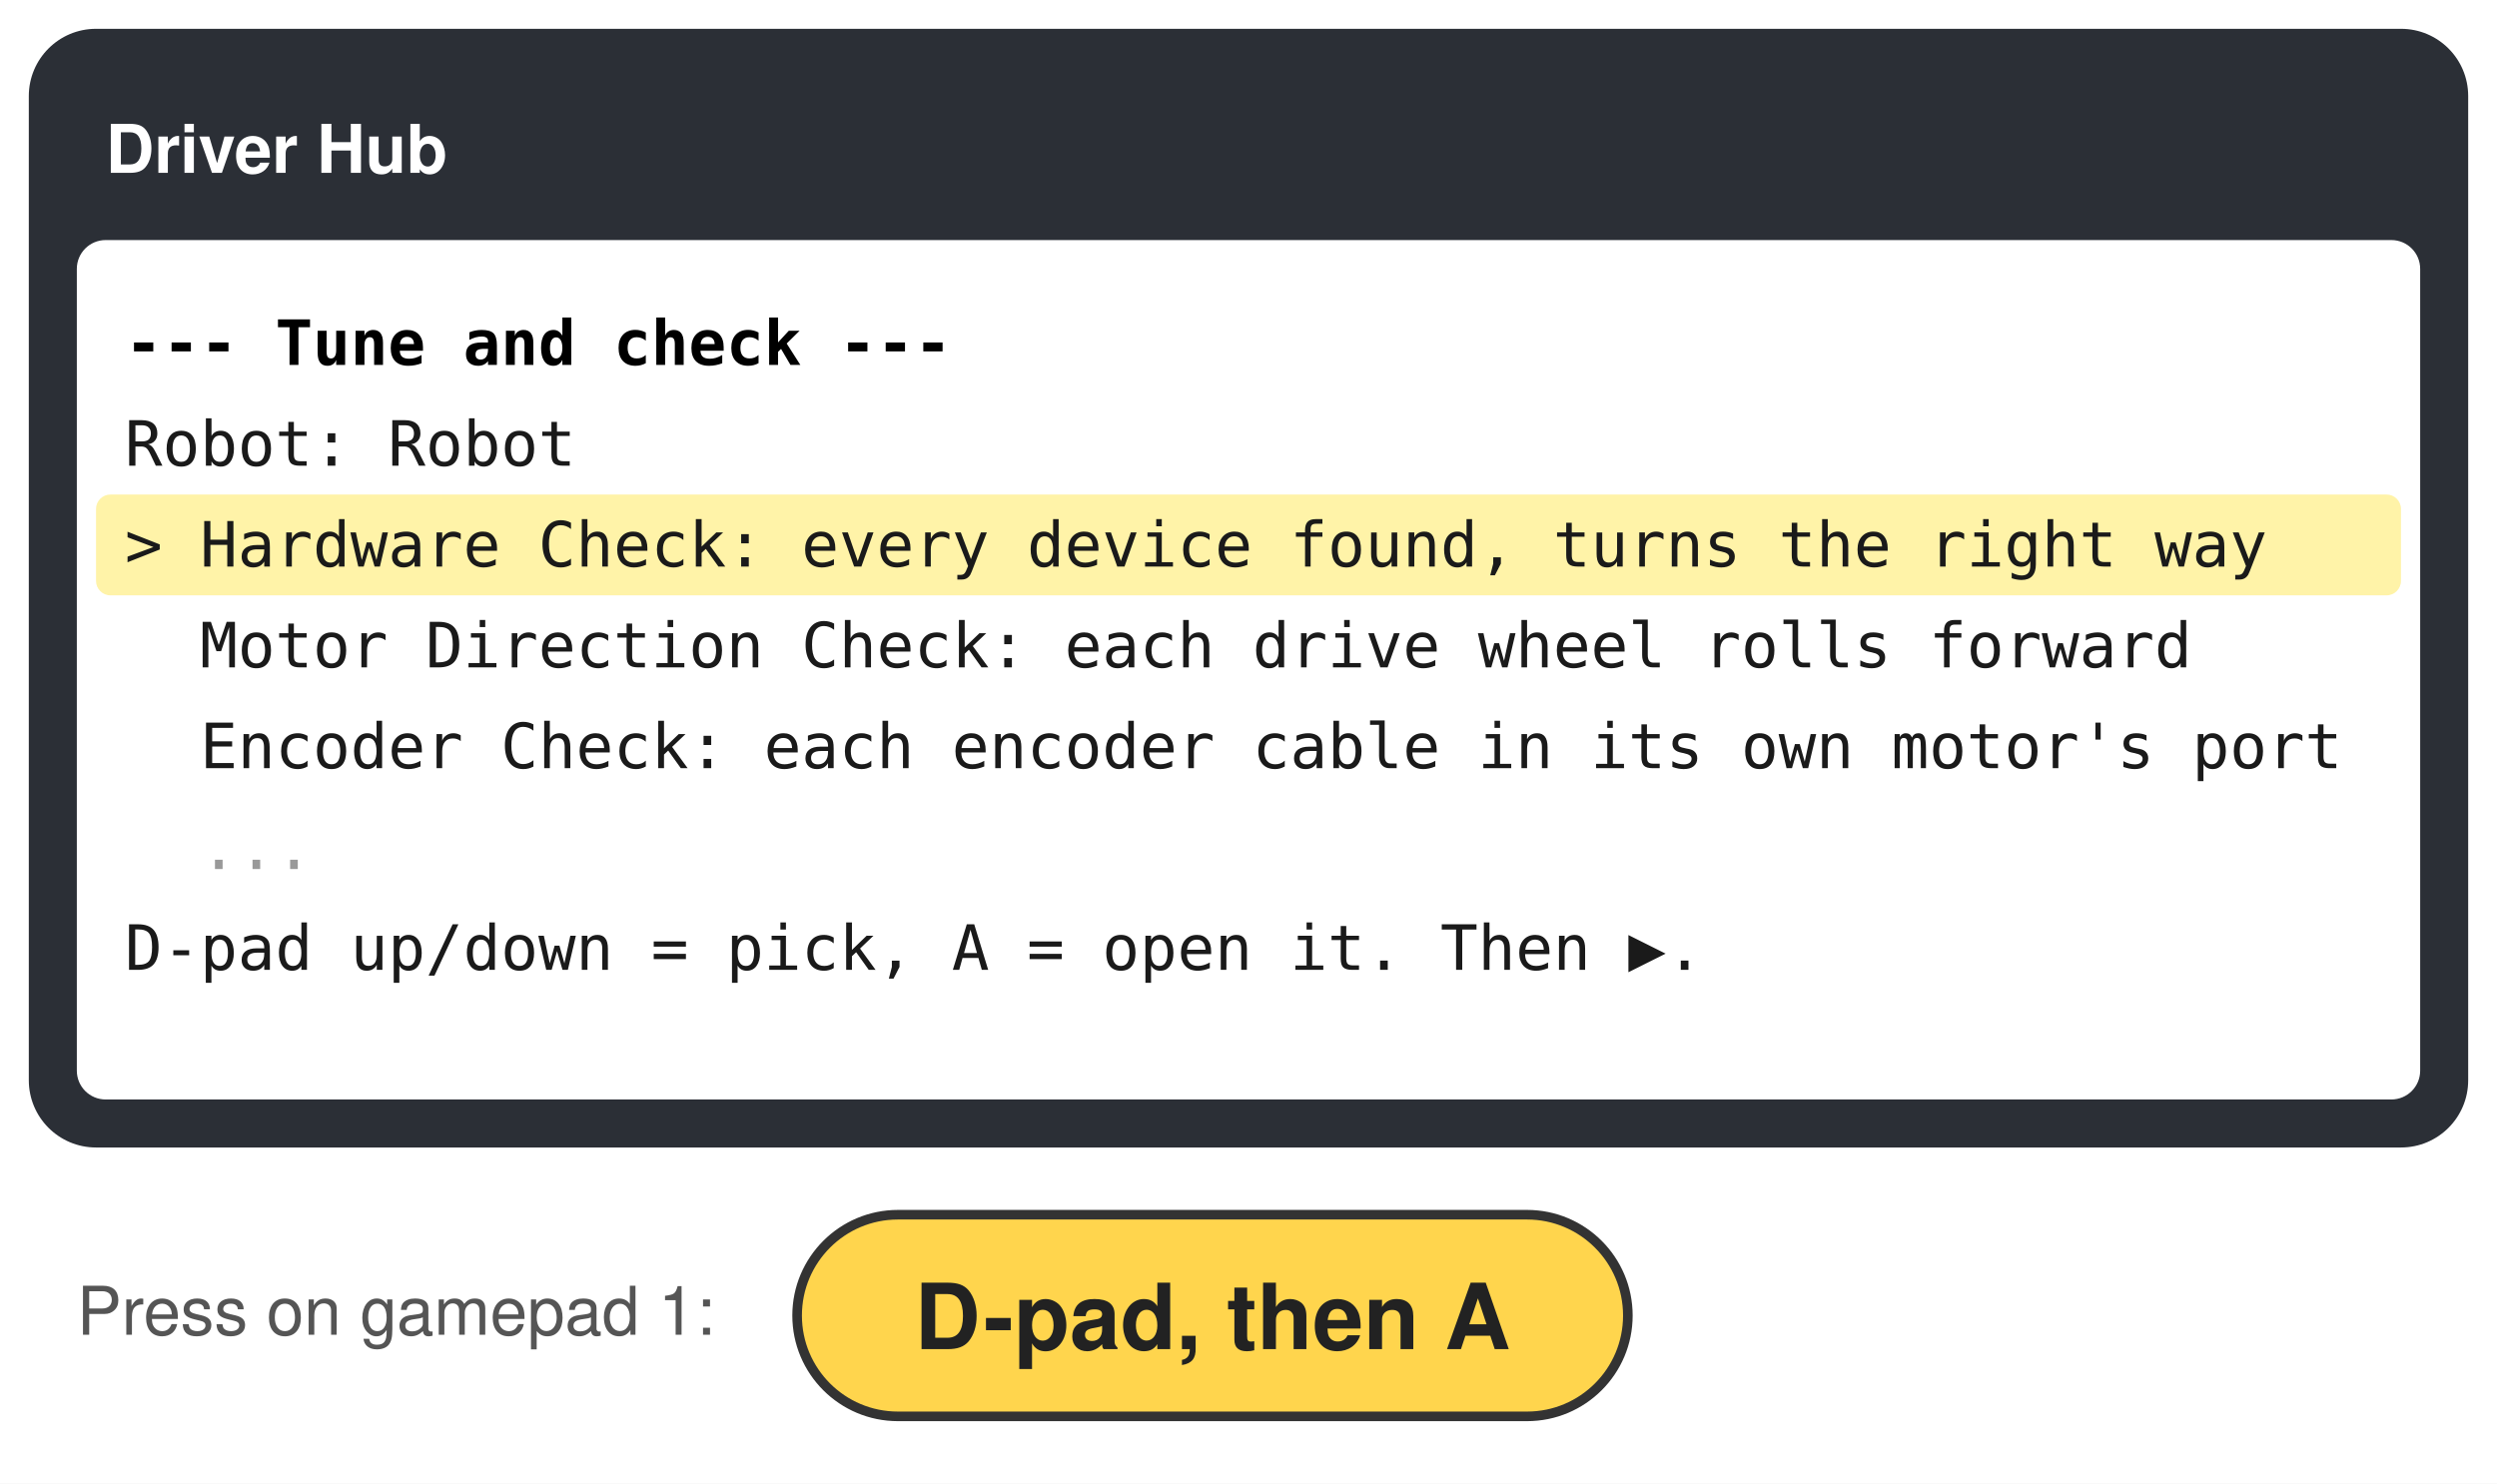
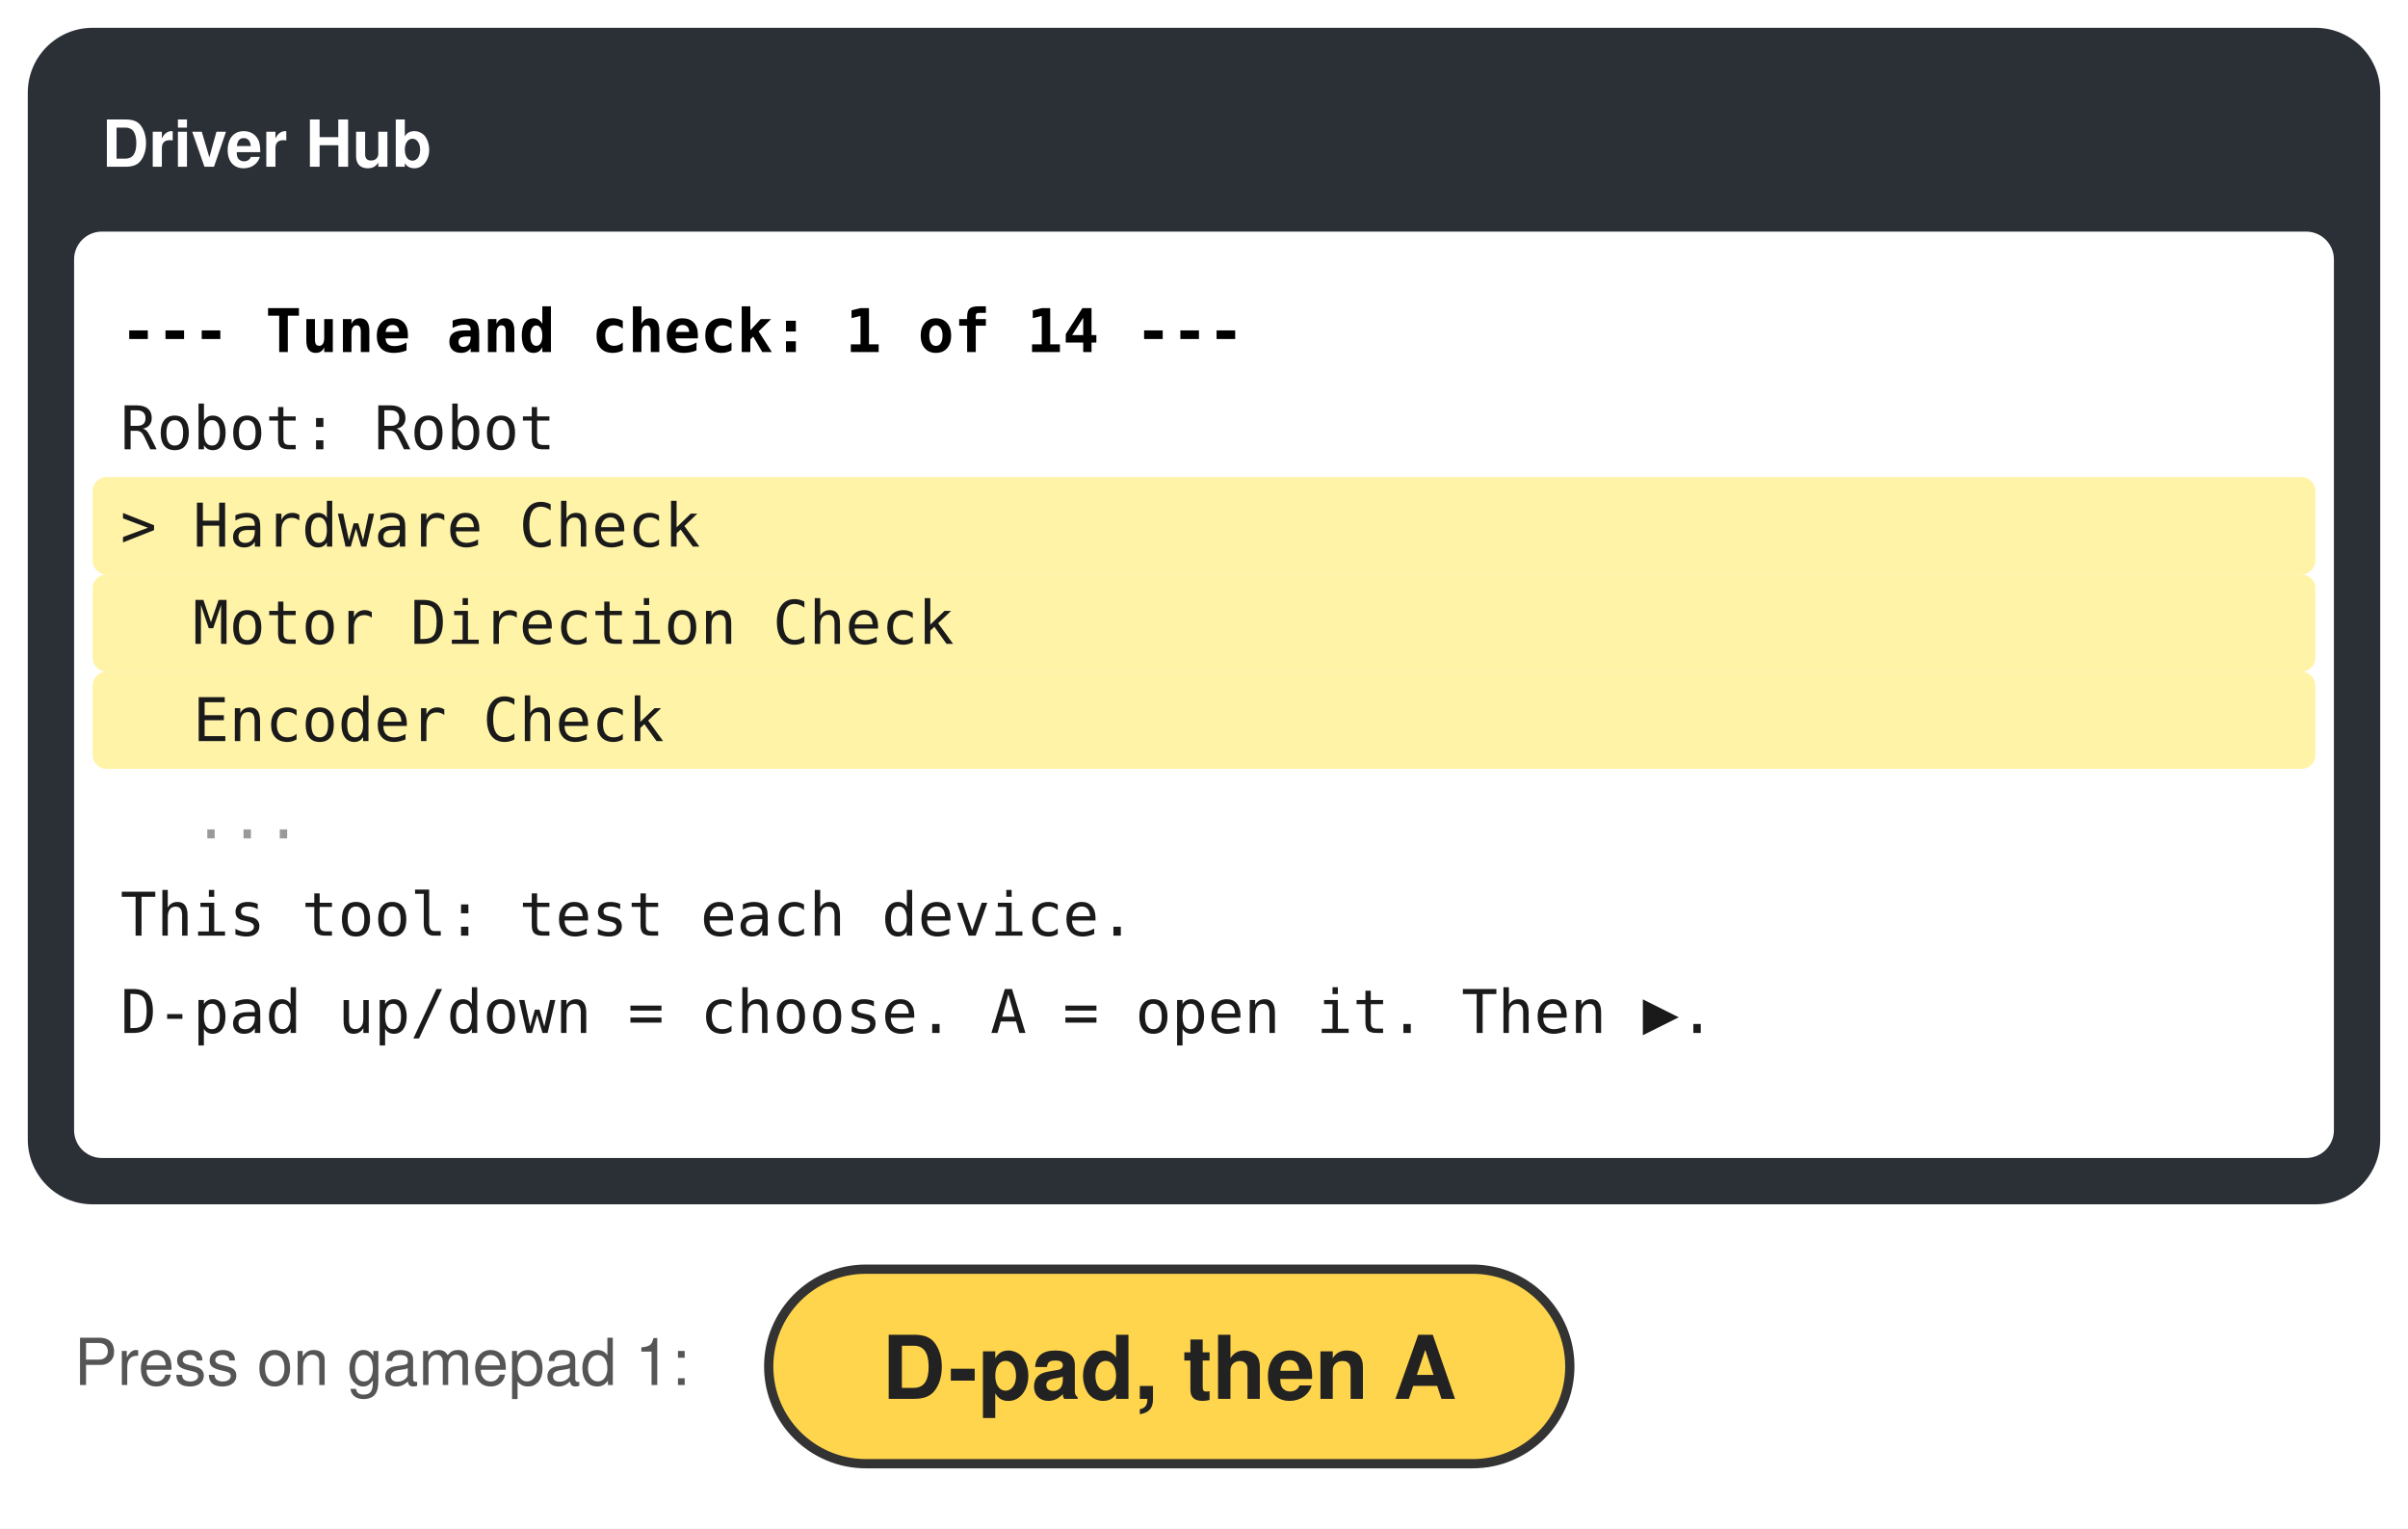
- <svg xmlns="http://www.w3.org/2000/svg" viewBox="0 0 520 309" width="520" height="309" font-family="Helvetica, Arial, sans-serif" font-size="15">
-   <rect width="520" height="309" fill="#ffffff" />
-   <text x="16" y="278" font-size="14" fill="#555">Press on gamepad 1:</text>
-   <rect x="166" y="253" width="173" height="42" rx="21" fill="#ffd54d" stroke="#333" stroke-width="2" />
-   <text x="252.5" y="281" text-anchor="middle" font-size="19" font-weight="bold" fill="#222">D-pad, then A</text>
-   <rect x="6" y="6" width="508" height="233" rx="14" fill="#2b2f36" />
+ <svg xmlns="http://www.w3.org/2000/svg" viewBox="0 0 520 330" width="520" height="330" font-family="Helvetica, Arial, sans-serif" font-size="15">
+   <rect width="520" height="330" fill="#ffffff" />
+   <text x="16" y="299" font-size="14" fill="#555">Press on gamepad 1:</text>
+   <rect x="166" y="274" width="173" height="42" rx="21" fill="#ffd54d" stroke="#333" stroke-width="2" />
+   <text x="252.5" y="302" text-anchor="middle" font-size="19" font-weight="bold" fill="#222">D-pad, then A</text>
+   <rect x="6" y="6" width="508" height="254" rx="14" fill="#2b2f36" />
  <text x="22" y="36" fill="#ffffff" font-size="14" font-weight="bold">Driver Hub</text>
-   <rect x="16" y="50" width="488" height="179" rx="6" fill="#ffffff" />
-   <text x="26" y="76" font-family="Menlo, Consolas, monospace" font-size="13" font-weight="bold" xml:space="preserve">--- Tune and check ---</text>
+   <rect x="16" y="50" width="488" height="200" rx="6" fill="#ffffff" />
+   <text x="26" y="76" font-family="Menlo, Consolas, monospace" font-size="13" font-weight="bold" xml:space="preserve">--- Tune and check: 1 of 14 ---</text>
  <text x="26" y="97" font-family="Menlo, Consolas, monospace" font-size="13" fill="#1a1a1a" xml:space="preserve">Robot: Robot</text>
  <rect x="20" y="103" width="480" height="21" rx="3" fill="#fff3a8" />
-   <text x="26" y="118" font-family="Menlo, Consolas, monospace" font-size="13" fill="#1a1a1a" xml:space="preserve">&gt; Hardware Check: every device found, turns the right way</text>
-   <text x="26" y="139" font-family="Menlo, Consolas, monospace" font-size="13" fill="#1a1a1a" xml:space="preserve">  Motor Direction Check: each drive wheel rolls forward</text>
-   <text x="26" y="160" font-family="Menlo, Consolas, monospace" font-size="13" fill="#1a1a1a" xml:space="preserve">  Encoder Check: each encoder cable in its own motor's port</text>
+   <text x="26" y="118" font-family="Menlo, Consolas, monospace" font-size="13" fill="#1a1a1a" xml:space="preserve">&gt; Hardware Check</text>
+   <rect x="20" y="124" width="480" height="21" rx="3" fill="#fff3a8" />
+   <text x="26" y="139" font-family="Menlo, Consolas, monospace" font-size="13" fill="#1a1a1a" xml:space="preserve">  Motor Direction Check</text>
+   <rect x="20" y="145" width="480" height="21" rx="3" fill="#fff3a8" />
+   <text x="26" y="160" font-family="Menlo, Consolas, monospace" font-size="13" fill="#1a1a1a" xml:space="preserve">  Encoder Check</text>
  <text x="26" y="181" font-family="Menlo, Consolas, monospace" font-size="13" fill="#999" xml:space="preserve">  ...</text>
-   <text x="26" y="202" font-family="Menlo, Consolas, monospace" font-size="13" fill="#1a1a1a" xml:space="preserve">D-pad up/down = pick, A = open it. Then ▶.</text>
+   <text x="26" y="202" font-family="Menlo, Consolas, monospace" font-size="13" fill="#1a1a1a" xml:space="preserve">This tool: test each device.</text>
+   <text x="26" y="223" font-family="Menlo, Consolas, monospace" font-size="13" fill="#1a1a1a" xml:space="preserve">D-pad up/down = choose. A = open it. Then ▶.</text>
</svg>
